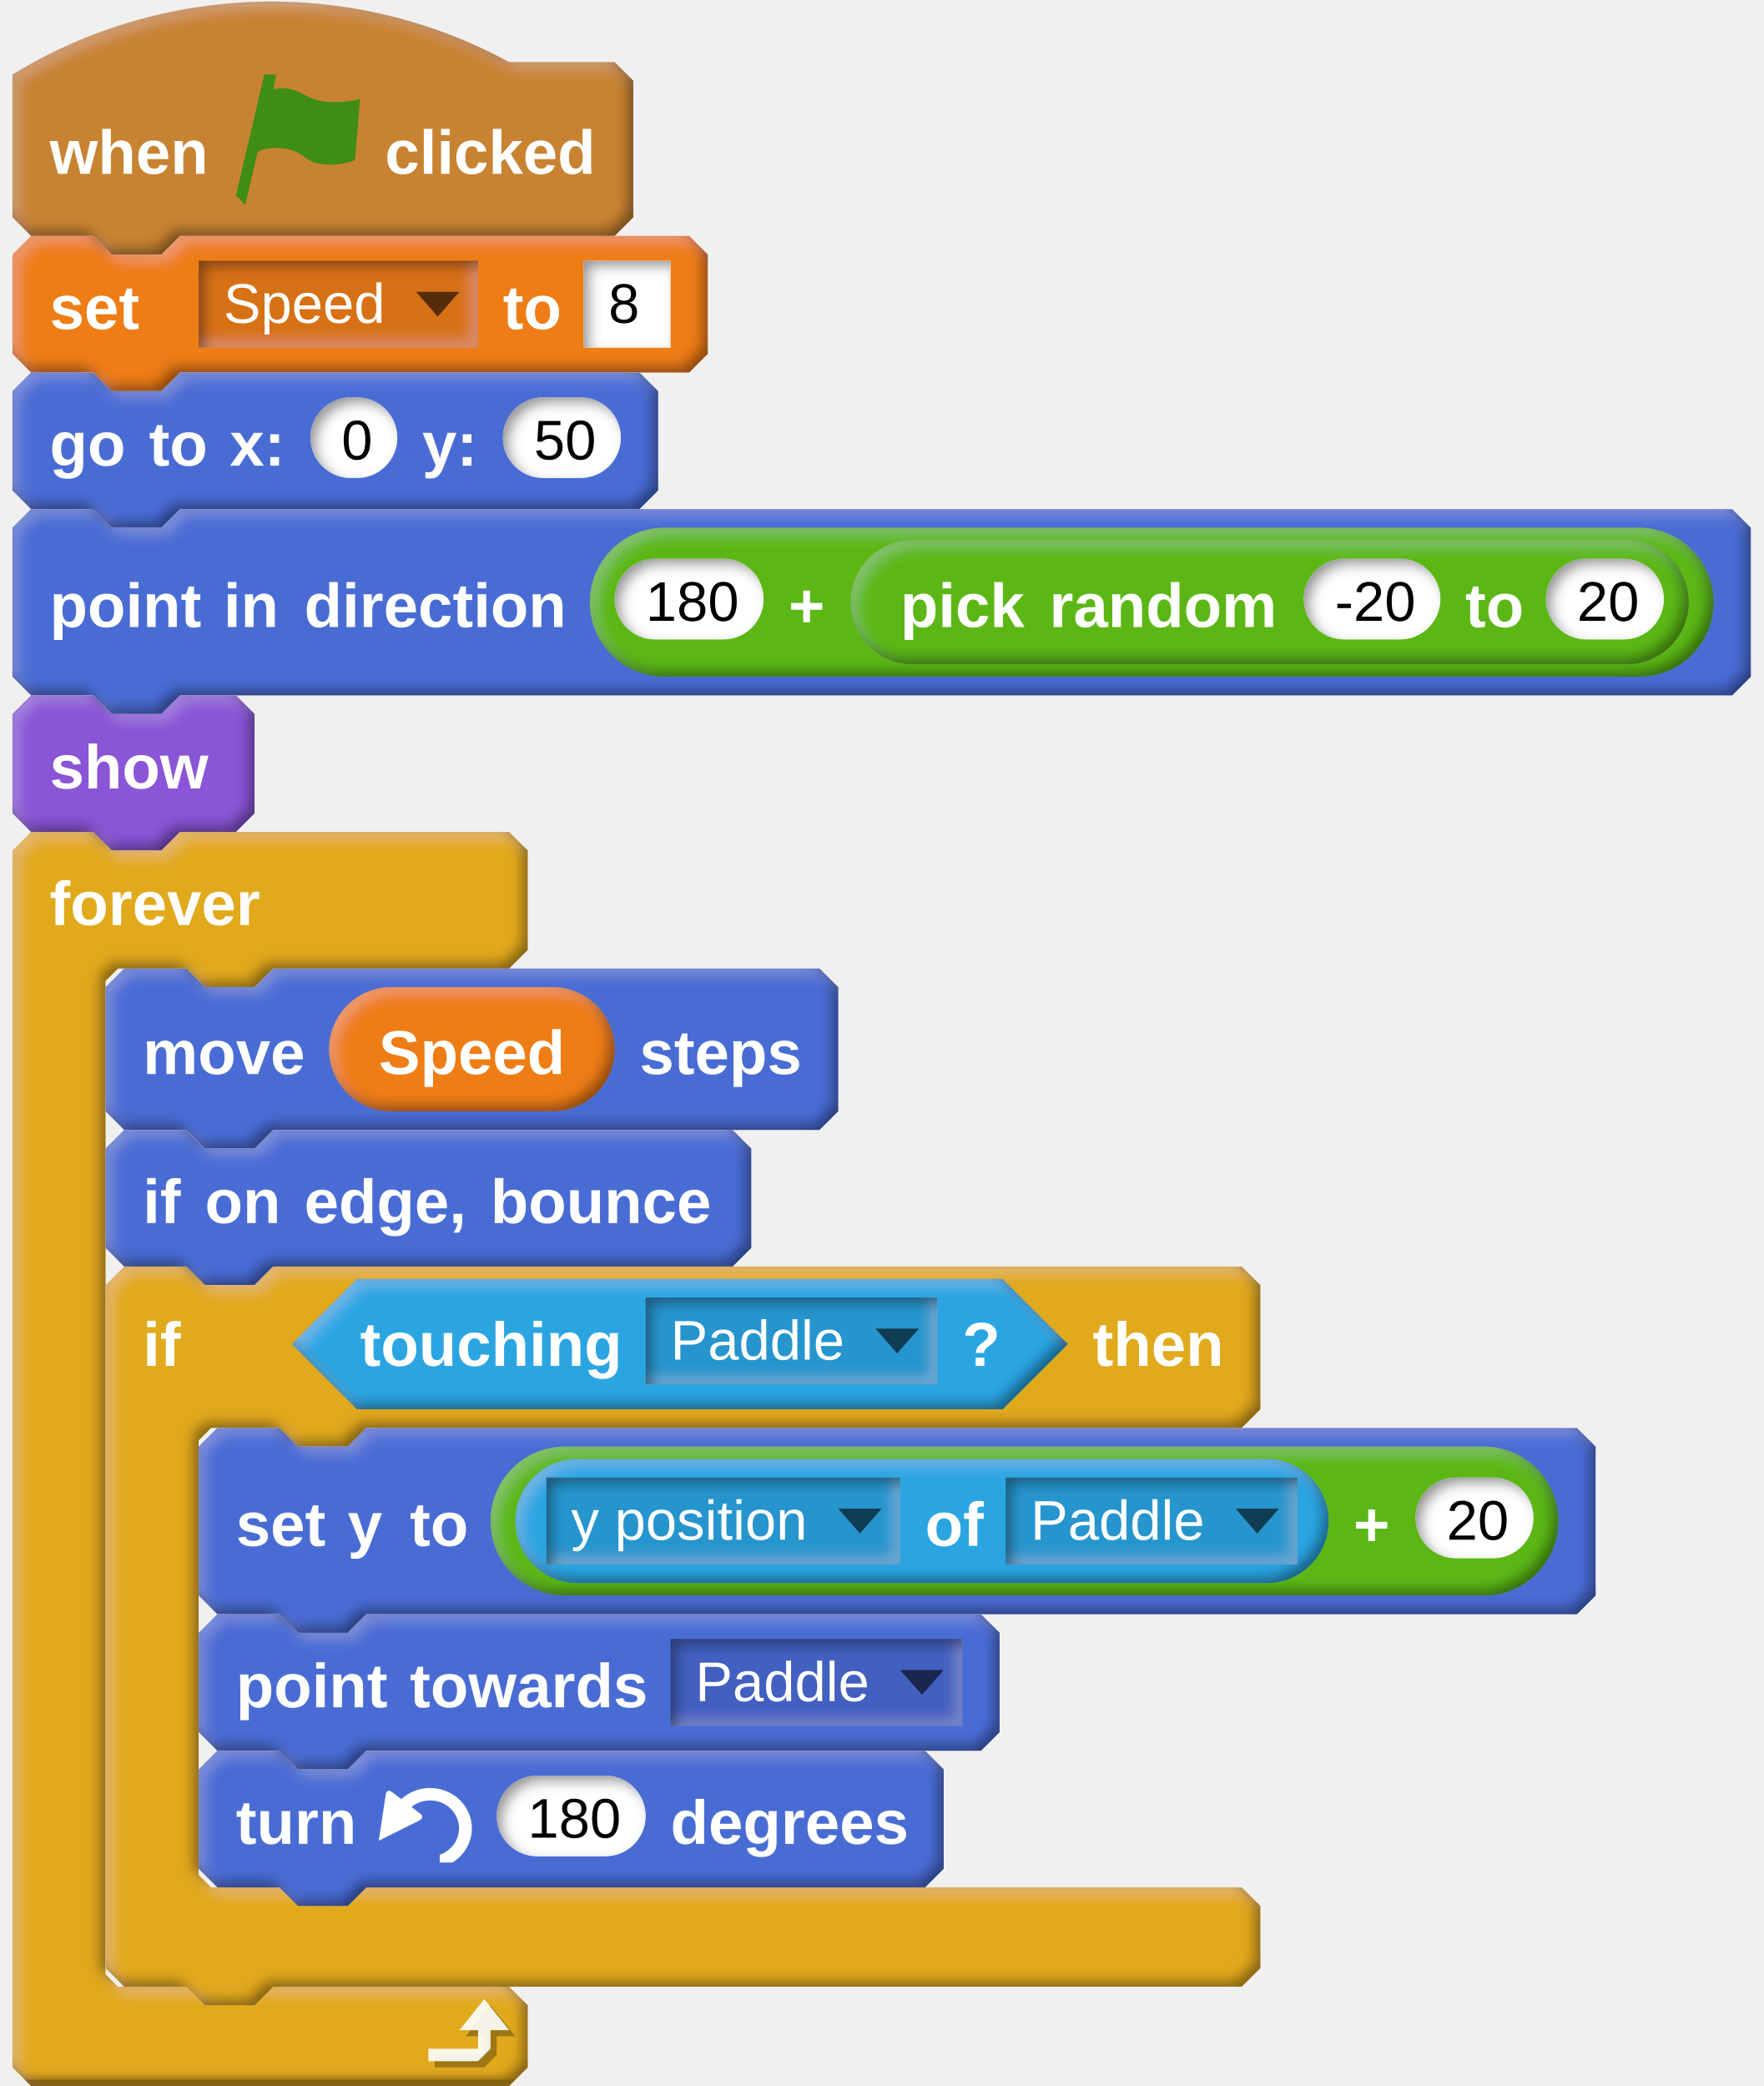
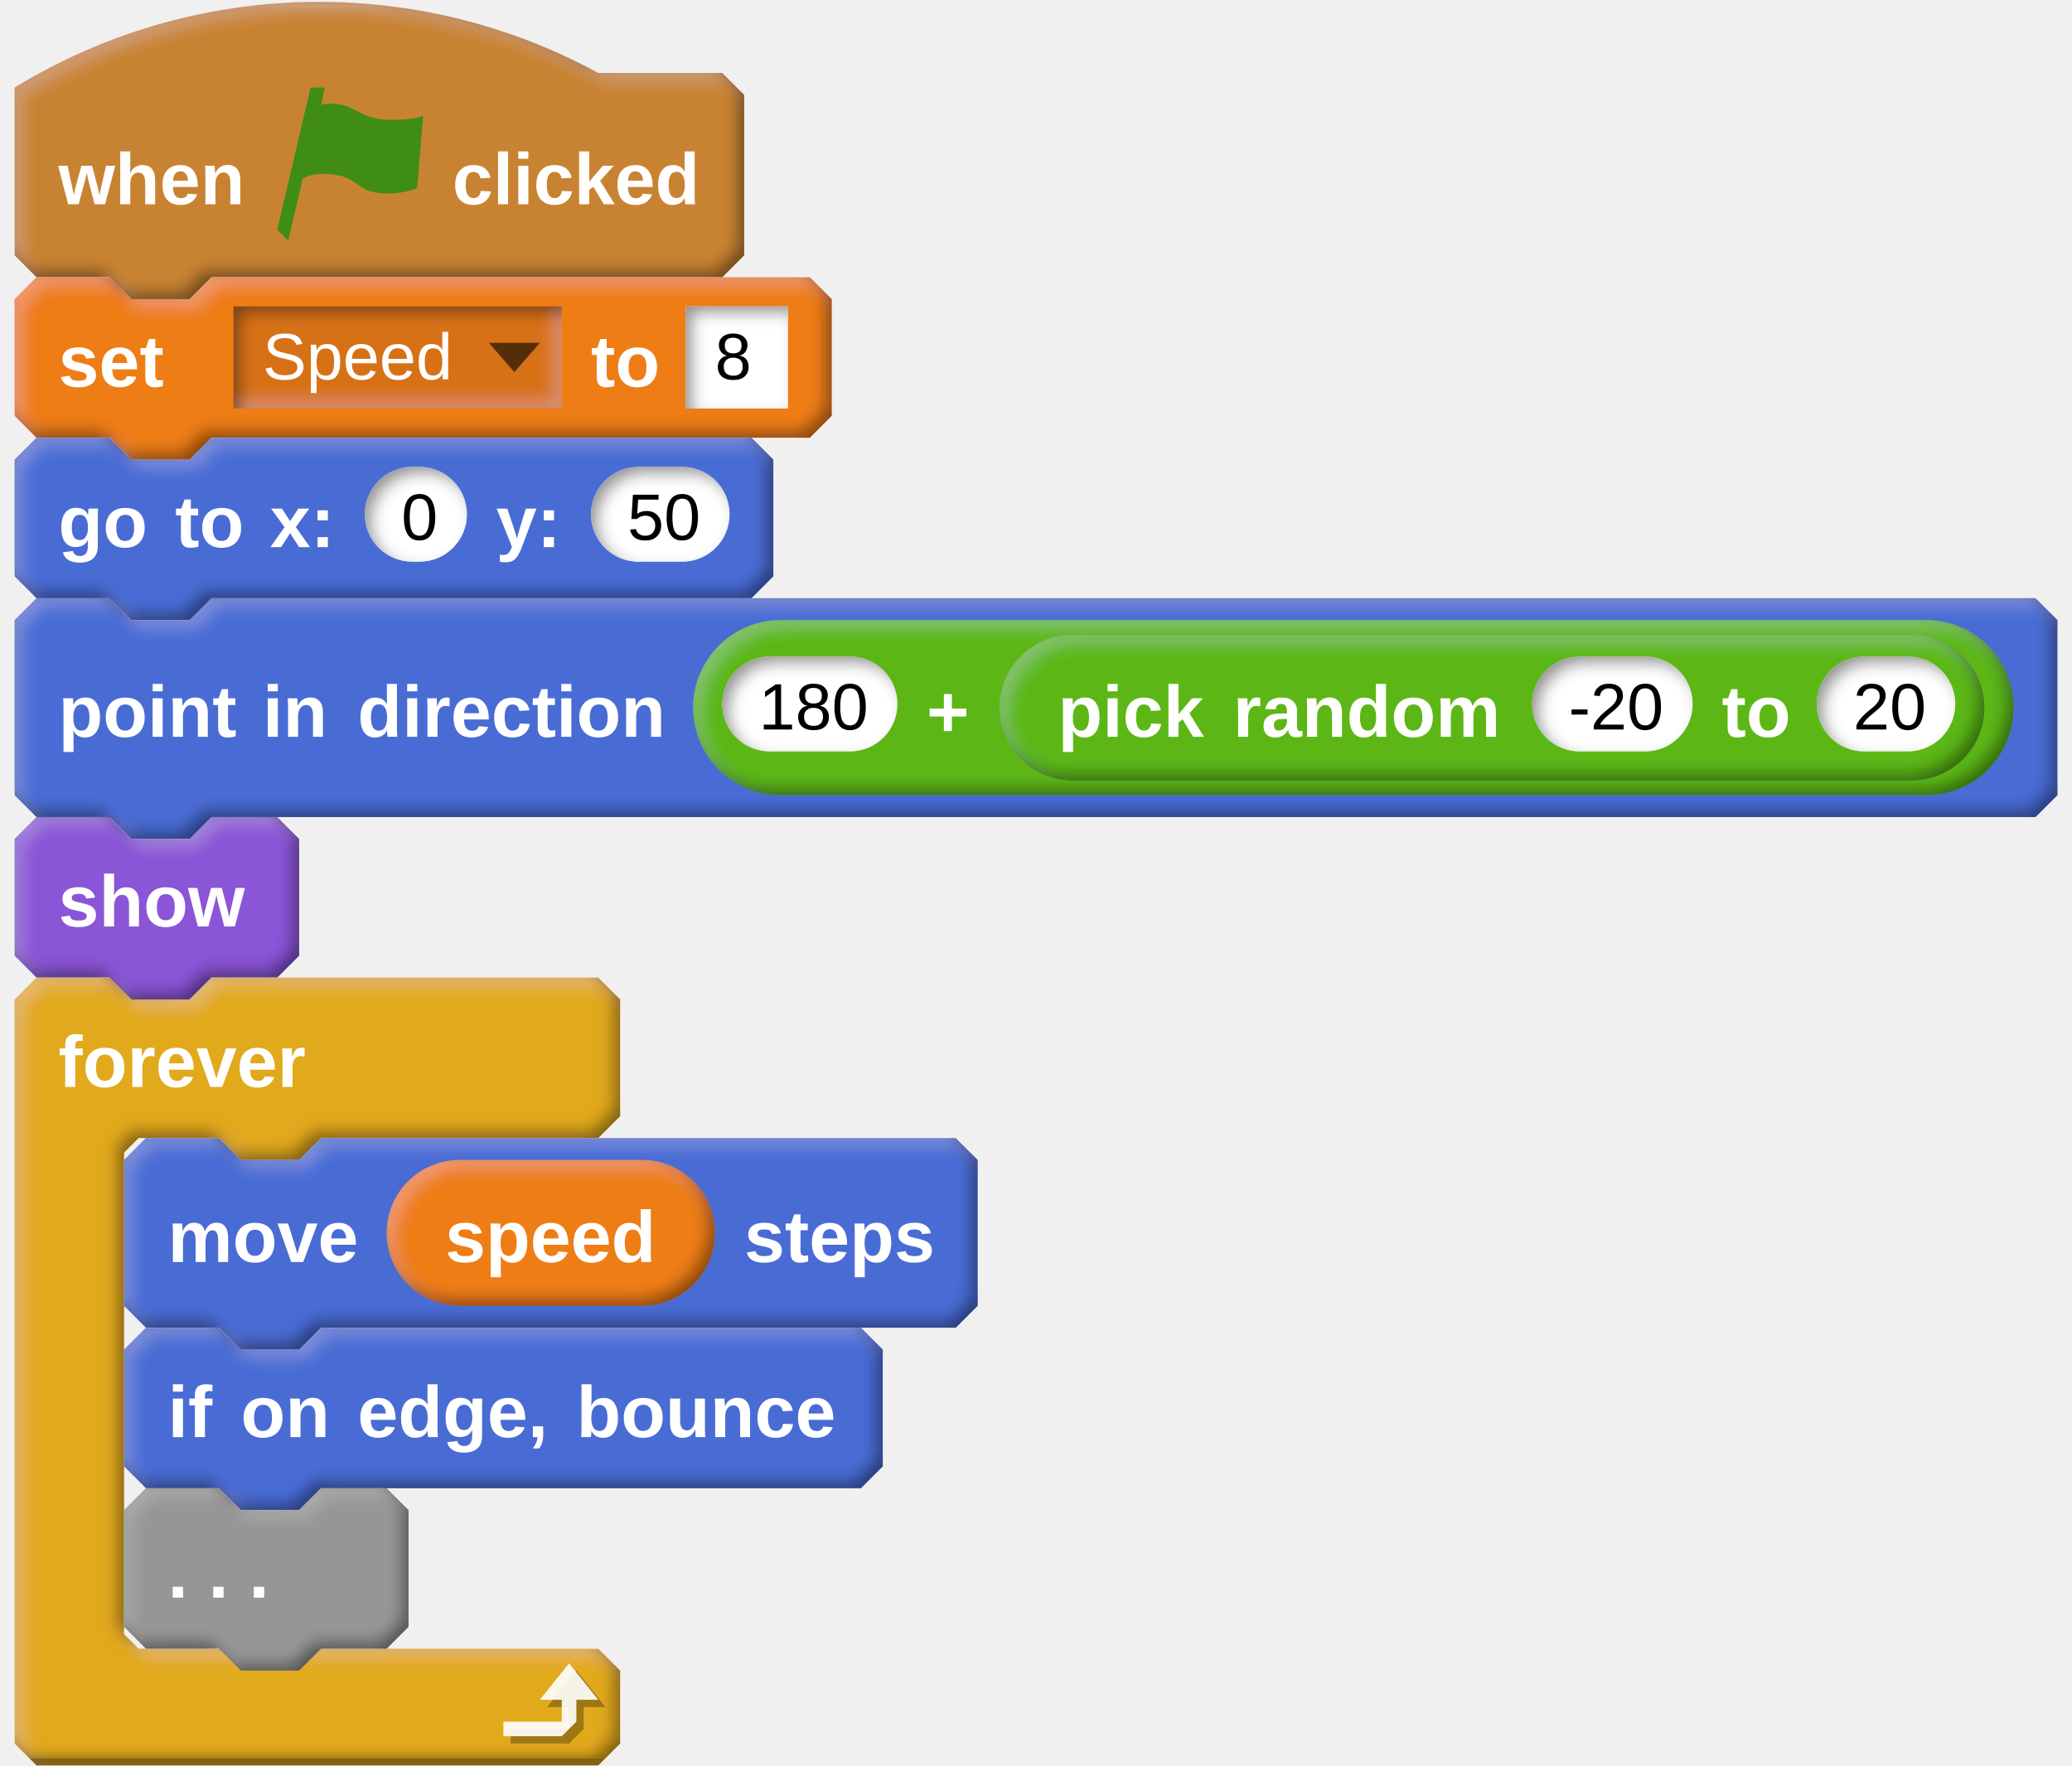
- <svg xmlns="http://www.w3.org/2000/svg" xmlns:xlink="http://www.w3.org/1999/xlink" version="1.1" width="284" height="336">
+ <svg xmlns="http://www.w3.org/2000/svg" xmlns:xlink="http://www.w3.org/1999/xlink" version="1.1" width="284" height="242">
  <defs>
    <filter id="bevelFilter" x0="-50%" y0="-50%" width="200%" height="200%">
      <feGaussianBlur result="blur-1" in="SourceAlpha" stdDeviation="1 1" />
      <feFlood result="flood-2" in="undefined" flood-color="#fff" flood-opacity="0.15" />
      <feOffset result="offset-3" in="blur-1" dx="1" dy="1" />
      <feComposite result="comp-4" operator="arithmetic" in="SourceAlpha" in2="offset-3" k2="1" k3="-1" />
      <feComposite result="comp-5" operator="in" in="flood-2" in2="comp-4" />
      <feFlood result="flood-6" in="undefined" flood-color="#000" flood-opacity="0.7" />
      <feOffset result="offset-7" in="blur-1" dx="-1" dy="-1" />
      <feComposite result="comp-8" operator="arithmetic" in="SourceAlpha" in2="offset-7" k2="1" k3="-1" />
      <feComposite result="comp-9" operator="in" in="flood-6" in2="comp-8" />
      <feMerge result="merge-10">
        <feMergeNode in="SourceGraphic" />
        <feMergeNode in="comp-5" />
        <feMergeNode in="comp-9" />
      </feMerge>
    </filter>
    <filter id="inputBevelFilter" x0="-50%" y0="-50%" width="200%" height="200%">
      <feGaussianBlur result="blur-1" in="SourceAlpha" stdDeviation="1 1" />
      <feFlood result="flood-2" in="undefined" flood-color="#fff" flood-opacity="0.15" />
      <feOffset result="offset-3" in="blur-1" dx="-1" dy="-1" />
      <feComposite result="comp-4" operator="arithmetic" in="SourceAlpha" in2="offset-3" k2="1" k3="-1" />
      <feComposite result="comp-5" operator="in" in="flood-2" in2="comp-4" />
      <feFlood result="flood-6" in="undefined" flood-color="#000" flood-opacity="0.7" />
      <feOffset result="offset-7" in="blur-1" dx="1" dy="1" />
      <feComposite result="comp-8" operator="arithmetic" in="SourceAlpha" in2="offset-7" k2="1" k3="-1" />
      <feComposite result="comp-9" operator="in" in="flood-6" in2="comp-8" />
      <feMerge result="merge-10">
        <feMergeNode in="SourceGraphic" />
        <feMergeNode in="comp-5" />
        <feMergeNode in="comp-9" />
      </feMerge>
    </filter>
    <filter id="inputDarkFilter" x0="-50%" y0="-50%" width="200%" height="200%">
      <feFlood result="flood-1" in="undefined" flood-color="#000" flood-opacity="0.2" />
      <feComposite result="comp-2" operator="in" in="flood-1" in2="SourceAlpha" />
      <feMerge result="merge-3">
        <feMergeNode in="SourceGraphic" />
        <feMergeNode in="comp-2" />
      </feMerge>
    </filter>
    <path d="M1.504 21L0 19.493 4.567 0h1.948l-.5 2.418s1.002-.502 3.006 0c2.006.503 3.008 2.01 6.517 2.01 3.508 0 4.463-.545 4.463-.545l-.823 9.892s-2.137 1.005-5.144.696c-3.007-.307-3.007-2.007-6.014-2.51-3.008-.502-4.512.503-4.512.503L1.504 21z" fill="#3f8d15" id="greenFlag" />
    <path d="M6.724 0C3.01 0 0 2.91 0 6.5c0 2.316 1.253 4.35 3.14 5.5H5.17v-1.256C3.364 10.126 2.07 8.46 2.07 6.5 2.07 4.015 4.152 2 6.723 2c1.14 0 2.184.396 2.993 1.053L8.31 4.13c-.45.344-.398.826.11 1.08L15 8.5 13.858.992c-.083-.547-.514-.714-.963-.37l-1.532 1.172A6.825 6.825 0 0 0 6.723 0z" fill="#fff" id="turnRight" />
    <path d="M3.637 1.794A6.825 6.825 0 0 1 8.277 0C11.99 0 15 2.91 15 6.5c0 2.316-1.253 4.35-3.14 5.5H9.83v-1.256c1.808-.618 3.103-2.285 3.103-4.244 0-2.485-2.083-4.5-4.654-4.5-1.14 0-2.184.396-2.993 1.053L6.69 4.13c.45.344.398.826-.11 1.08L0 8.5 1.142.992c.083-.547.514-.714.963-.37l1.532 1.172z" fill="#fff" id="turnLeft" />
    <path d="M0 0L4 4L0 8Z" fill="#111" id="addInput" />
    <path d="M4 0L4 8L0 4Z" fill="#111" id="delInput" />
    <g id="loopArrow">
      <path d="M8 0l2 -2l0 -3l3 0l-4 -5l-4 5l3 0l0 3l-8 0l0 2" fill="#000" opacity="0.3" />
      <path d="M8 0l2 -2l0 -3l3 0l-4 -5l-4 5l3 0l0 3l-8 0l0 2" fill="#fff" opacity="0.9" transform="translate(-1 -1)" />
    </g>
    <style>.sb-label{font-family:Lucida Grande,Verdana,Arial,DejaVu Sans,sans-serif;font-weight:700;fill:#fff;font-size:10px;word-spacing:+1px}.sb-obsolete{fill:#d42828}.sb-motion{fill:#4a6cd4}.sb-looks{fill:#8a55d7}.sb-sound{fill:#bb42c3}.sb-pen{fill:#0e9a6c}.sb-events{fill:#c88330}.sb-control{fill:#e1a91a}.sb-sensing{fill:#2ca5e2}.sb-operators{fill:#5cb712}.sb-variables{fill:#ee7d16}.sb-list{fill:#cc5b22}.sb-custom{fill:#632d99}.sb-custom-arg{fill:#5947b1}.sb-extension{fill:#4b4a60}.sb-grey{fill:#969696}.sb-bevel{filter:url(#bevelFilter)}.sb-input{filter:url(#inputBevelFilter)}.sb-input-number,.sb-input-number-dropdown,.sb-input-string{fill:#fff}.sb-literal-dropdown,.sb-literal-number,.sb-literal-number-dropdown,.sb-literal-string{font-weight:400;font-size:9px;word-spacing:0}.sb-literal-number,.sb-literal-number-dropdown,.sb-literal-string{fill:#000}.sb-darker{filter:url(#inputDarkFilter)}.sb-outline{stroke:#fff;stroke-opacity:.2;stroke-width:2;fill:none}.sb-define-hat-cap{stroke:#632d99;stroke-width:1;fill:#8e2ec2}.sb-comment{fill:#ffffa5;stroke:#d0d1d2;stroke-width:1}.sb-comment-line{fill:#ffff80}.sb-comment-label{font-family:Helevetica,Arial,DejaVu Sans,sans-serif;font-weight:700;fill:#5c5d5f;word-spacing:0;font-size:12px}</style>
  </defs>
  <g>
    <g transform="translate(0 0)">
      <g transform="translate(2 0)">
        <path d="M 0 12 L 0 12 A 80 80 0 0 1 80 10 L 97 10 L 100 13 L 100 35 L 97 38 L 27 38 L 24 41 L 16 41 L 13 38 L 3 38 L 0 35 Z" class="sb-events sb-bevel" />
        <text x="0" y="10" class="sb-label " transform="translate(6 18)">when</text>
        <use xlink:href="#greenFlag" transform="translate(36 12)" />
        <text x="0" y="10" class="sb-label " transform="translate(60 18)">clicked</text>
      </g>
      <g transform="translate(2 38)">
        <path d="M 0 3 L 3 0 L 13 0 L 16 3 L 24 3 L 27 0 L 109 0 L 112 3 L 112 19 L 109 22 L 27 22 L 24 25 L 16 25 L 13 22 L 3 22 L 0 19 Z" class="sb-variables sb-bevel" />
        <text x="0" y="10" class="sb-label " transform="translate(6 5)">set</text>
        <g transform="translate(30 4)">
          <g width="45" height="14" class="sb-input sb-input-dropdown">
            <rect x="0" y="0" width="45" height="14" class="sb-variables sb-darker" />
          </g>
          <text x="0" y="10" class="sb-label sb-literal-dropdown" transform="translate(4 0)">Speed</text>
          <polygon points="7 0 3.5 4 0 0" fill="#000" opacity="0.6" transform="translate(35 5)" />
        </g>
        <text x="0" y="10" class="sb-label " transform="translate(79 5)">to</text>
        <g transform="translate(92 4)">
          <rect x="0" y="0" width="14" height="14" class="sb-input sb-input-string" />
          <text x="0" y="10" class="sb-label sb-literal-string" transform="translate(4 0)">8</text>
        </g>
      </g>
      <g transform="translate(2 60)">
        <path d="M 0 3 L 3 0 L 13 0 L 16 3 L 24 3 L 27 0 L 101 0 L 104 3 L 104 19 L 101 22 L 27 22 L 24 25 L 16 25 L 13 22 L 3 22 L 0 19 Z" class="sb-motion sb-bevel" />
        <text x="0" y="10" class="sb-label " transform="translate(6 5)">go</text>
        <text x="0" y="10" class="sb-label " transform="translate(22 5)">to</text>
        <text x="0" y="10" class="sb-label " transform="translate(35 5)">x:</text>
        <g transform="translate(48 4)">
          <path d="M 6.5 0 L 7.5 0 A 6.5 6.5 0 0 1 7.5 13 L 6.5 13 A 6.5 6.5 0 0 1 6.5 0 Z" class="sb-input sb-input-number" />
          <text x="0" y="10" class="sb-label sb-literal-number" transform="translate(5 0)">0</text>
        </g>
        <text x="0" y="10" class="sb-label " transform="translate(66 5)">y:</text>
        <g transform="translate(79 4)">
          <path d="M 6.5 0 L 12.5 0 A 6.5 6.5 0 0 1 12.5 13 L 6.5 13 A 6.5 6.5 0 0 1 6.5 0 Z" class="sb-input sb-input-number" />
          <text x="0" y="10" class="sb-label sb-literal-number" transform="translate(5 0)">50</text>
        </g>
      </g>
      <g transform="translate(2 82)">
        <path d="M 0 3 L 3 0 L 13 0 L 16 3 L 24 3 L 27 0 L 277 0 L 280 3 L 280 27 L 277 30 L 27 30 L 24 33 L 16 33 L 13 30 L 3 30 L 0 27 Z" class="sb-motion sb-bevel" />
        <text x="0" y="10" class="sb-label " transform="translate(6 9)">point</text>
        <text x="0" y="10" class="sb-label " transform="translate(34 9)">in</text>
        <text x="0" y="10" class="sb-label " transform="translate(47 9)">direction</text>
        <g transform="translate(93 3)">
          <path d="M 12 0 L 169 0 A 12 12 0 0 1 169 24 L 12 24 A 12 12 0 0 1 12 0 Z" class="sb-operators sb-bevel" />
          <g transform="translate(4 5)">
            <path d="M 6.5 0 L 17.5 0 A 6.5 6.5 0 0 1 17.5 13 L 6.5 13 A 6.5 6.5 0 0 1 6.5 0 Z" class="sb-input sb-input-number" />
            <text x="0" y="10" class="sb-label sb-literal-number" transform="translate(5 0)">180</text>
          </g>
          <text x="0" y="10" class="sb-label " transform="translate(32 6)">+</text>
          <g transform="translate(42 2)">
            <path d="M 10 0 L 125 0 A 10 10 0 0 1 125 20 L 10 20 A 10 10 0 0 1 10 0 Z" class="sb-operators sb-bevel" />
            <text x="0" y="10" class="sb-label " transform="translate(8 4)">pick</text>
            <text x="0" y="10" class="sb-label " transform="translate(32 4)">random</text>
            <g transform="translate(73 3)">
              <path d="M 6.5 0 L 15.5 0 A 6.5 6.5 0 0 1 15.5 13 L 6.5 13 A 6.5 6.5 0 0 1 6.5 0 Z" class="sb-input sb-input-number" />
              <text x="0" y="10" class="sb-label sb-literal-number" transform="translate(5 0)">-20</text>
            </g>
            <text x="0" y="10" class="sb-label " transform="translate(99 4)">to</text>
            <g transform="translate(112 3)">
              <path d="M 6.5 0 L 12.5 0 A 6.5 6.5 0 0 1 12.5 13 L 6.5 13 A 6.5 6.5 0 0 1 6.5 0 Z" class="sb-input sb-input-number" />
              <text x="0" y="10" class="sb-label sb-literal-number" transform="translate(5 0)">20</text>
            </g>
          </g>
        </g>
      </g>
      <g transform="translate(2 112)">
        <path d="M 0 3 L 3 0 L 13 0 L 16 3 L 24 3 L 27 0 L 36 0 L 39 3 L 39 19 L 36 22 L 27 22 L 24 25 L 16 25 L 13 22 L 3 22 L 0 19 Z" class="sb-looks sb-bevel" />
        <text x="0" y="10" class="sb-label " transform="translate(6 5)">show</text>
      </g>
      <g transform="translate(2 134)">
-         <path d="M 0 3 L 3 0 L 13 0 L 16 3 L 24 3 L 27 0 L 80 0 L 83 3 L 83 19 L 80 22 L 42 22 L 39 25 L 31 25 L 28 22 L 17 22 L 15 24 L 15 184 L 17 186 L 80 186 L 83 189 L 83 199 L 80 202 L 3 202 L 0 199" class="sb-control sb-bevel" />
+         <path d="M 0 3 L 3 0 L 13 0 L 16 3 L 24 3 L 27 0 L 80 0 L 83 3 L 83 19 L 80 22 L 42 22 L 39 25 L 31 25 L 28 22 L 17 22 L 15 24 L 15 90 L 17 92 L 80 92 L 83 95 L 83 105 L 80 108 L 3 108 L 0 105" class="sb-control sb-bevel" />
        <text x="0" y="10" class="sb-label " transform="translate(6 5)">forever</text>
-         <use xlink:href="#loopArrow" transform="translate(68 199)" />
+         <use xlink:href="#loopArrow" transform="translate(68 105)" />
        <g transform="translate(15 22)">
          <g transform="translate(0 0)">
-             <path d="M 0 3 L 3 0 L 13 0 L 16 3 L 24 3 L 27 0 L 115 0 L 118 3 L 118 23 L 115 26 L 27 26 L 24 29 L 16 29 L 13 26 L 3 26 L 0 23 Z" class="sb-motion sb-bevel" />
+             <path d="M 0 3 L 3 0 L 13 0 L 16 3 L 24 3 L 27 0 L 114 0 L 117 3 L 117 23 L 114 26 L 27 26 L 24 29 L 16 29 L 13 26 L 3 26 L 0 23 Z" class="sb-motion sb-bevel" />
            <text x="0" y="10" class="sb-label " transform="translate(6 7)">move</text>
            <g transform="translate(36 3)">
-               <path d="M 10 0 L 36 0 A 10 10 0 0 1 36 20 L 10 20 A 10 10 0 0 1 10 0 Z" class="sb-variables sb-bevel" />
-               <text x="0" y="10" class="sb-label " transform="translate(8 4)">Speed</text>
+               <path d="M 10 0 L 35 0 A 10 10 0 0 1 35 20 L 10 20 A 10 10 0 0 1 10 0 Z" class="sb-variables sb-bevel" />
+               <text x="0" y="10" class="sb-label " transform="translate(8 4)">speed</text>
            </g>
-             <text x="0" y="10" class="sb-label " transform="translate(86 7)">steps</text>
+             <text x="0" y="10" class="sb-label " transform="translate(85 7)">steps</text>
          </g>
          <g transform="translate(0 26)">
            <path d="M 0 3 L 3 0 L 13 0 L 16 3 L 24 3 L 27 0 L 101 0 L 104 3 L 104 19 L 101 22 L 27 22 L 24 25 L 16 25 L 13 22 L 3 22 L 0 19 Z" class="sb-motion sb-bevel" />
            <text x="0" y="10" class="sb-label " transform="translate(6 5)">if</text>
            <text x="0" y="10" class="sb-label " transform="translate(16 5)">on</text>
            <text x="0" y="10" class="sb-label " transform="translate(32 5)">edge,</text>
            <text x="0" y="10" class="sb-label " transform="translate(62 5)">bounce</text>
          </g>
          <g transform="translate(0 48)">
-             <path d="M 0 3 L 3 0 L 13 0 L 16 3 L 24 3 L 27 0 L 183 0 L 186 3 L 186 23 L 183 26 L 42 26 L 39 29 L 31 29 L 28 26 L 17 26 L 15 28 L 15 98 L 17 100 L 183 100 L 186 103 L 186 113 L 183 116 L 27 116 L 24 119 L 16 119 L 13 116 L 3 116 L 0 113" class="sb-control sb-bevel" />
-             <text x="0" y="10" class="sb-label " transform="translate(6 6)">if</text>
-             <g transform="translate(30 2)">
-               <path d="M 10.5 0 L 114.5 0 125 10.5 L 125 10.5 114.5 21 L 10.5 21 0 10.5 L 0 10.5 10.5 0 Z" class="sb-sensing sb-bevel" />
-               <text x="0" y="10" class="sb-label " transform="translate(11 4)">touching</text>
-               <g transform="translate(57 3)">
-                 <g width="47" height="14" class="sb-input sb-input-dropdown">
-                   <rect x="0" y="0" width="47" height="14" class="sb-sensing sb-darker" />
-                 </g>
-                 <text x="0" y="10" class="sb-label sb-literal-dropdown" transform="translate(4 0)">Paddle</text>
-                 <polygon points="7 0 3.5 4 0 0" fill="#000" opacity="0.6" transform="translate(37 5)" />
-               </g>
-               <text x="0" y="10" class="sb-label " transform="translate(108 4)">?</text>
-             </g>
-             <text x="0" y="10" class="sb-label " transform="translate(159 6)">then</text>
-             <g transform="translate(15 26)">
-               <g transform="translate(0 0)">
-                 <path d="M 0 3 L 3 0 L 13 0 L 16 3 L 24 3 L 27 0 L 222 0 L 225 3 L 225 27 L 222 30 L 27 30 L 24 33 L 16 33 L 13 30 L 3 30 L 0 27 Z" class="sb-motion sb-bevel" />
-                 <text x="0" y="10" class="sb-label " transform="translate(6 9)">set</text>
-                 <text x="0" y="10" class="sb-label " transform="translate(24 9)">y</text>
-                 <text x="0" y="10" class="sb-label " transform="translate(34 9)">to</text>
-                 <g transform="translate(47 3)">
-                   <path d="M 12 0 L 160 0 A 12 12 0 0 1 160 24 L 12 24 A 12 12 0 0 1 12 0 Z" class="sb-operators sb-bevel" />
-                   <g transform="translate(4 2)">
-                     <path d="M 10 0 L 121 0 A 10 10 0 0 1 121 20 L 10 20 A 10 10 0 0 1 10 0 Z" class="sb-sensing sb-bevel" />
-                     <g transform="translate(5 3)">
-                       <g width="57" height="14" class="sb-input sb-input-dropdown">
-                         <rect x="0" y="0" width="57" height="14" class="sb-sensing sb-darker" />
-                       </g>
-                       <text x="0" y="10" class="sb-label sb-literal-dropdown" transform="translate(4 0)">y position</text>
-                       <polygon points="7 0 3.5 4 0 0" fill="#000" opacity="0.6" transform="translate(47 5)" />
-                     </g>
-                     <text x="0" y="10" class="sb-label " transform="translate(66 4)">of</text>
-                     <g transform="translate(79 3)">
-                       <g width="47" height="14" class="sb-input sb-input-dropdown">
-                         <rect x="0" y="0" width="47" height="14" class="sb-sensing sb-darker" />
-                       </g>
-                       <text x="0" y="10" class="sb-label sb-literal-dropdown" transform="translate(4 0)">Paddle</text>
-                       <polygon points="7 0 3.5 4 0 0" fill="#000" opacity="0.6" transform="translate(37 5)" />
-                     </g>
-                   </g>
-                   <text x="0" y="10" class="sb-label " transform="translate(139 6)">+</text>
-                   <g transform="translate(149 5)">
-                     <path d="M 6.5 0 L 12.5 0 A 6.5 6.5 0 0 1 12.5 13 L 6.5 13 A 6.5 6.5 0 0 1 6.5 0 Z" class="sb-input sb-input-number" />
-                     <text x="0" y="10" class="sb-label sb-literal-number" transform="translate(5 0)">20</text>
-                   </g>
-                 </g>
-               </g>
-               <g transform="translate(0 30)">
-                 <path d="M 0 3 L 3 0 L 13 0 L 16 3 L 24 3 L 27 0 L 126 0 L 129 3 L 129 19 L 126 22 L 27 22 L 24 25 L 16 25 L 13 22 L 3 22 L 0 19 Z" class="sb-motion sb-bevel" />
-                 <text x="0" y="10" class="sb-label " transform="translate(6 5)">point</text>
-                 <text x="0" y="10" class="sb-label " transform="translate(34 5)">towards</text>
-                 <g transform="translate(76 4)">
-                   <g width="47" height="14" class="sb-input sb-input-dropdown">
-                     <rect x="0" y="0" width="47" height="14" class="sb-motion sb-darker" />
-                   </g>
-                   <text x="0" y="10" class="sb-label sb-literal-dropdown" transform="translate(4 0)">Paddle</text>
-                   <polygon points="7 0 3.5 4 0 0" fill="#000" opacity="0.6" transform="translate(37 5)" />
-                 </g>
-               </g>
-               <g transform="translate(0 52)">
-                 <path d="M 0 3 L 3 0 L 13 0 L 16 3 L 24 3 L 27 0 L 117 0 L 120 3 L 120 19 L 117 22 L 27 22 L 24 25 L 16 25 L 13 22 L 3 22 L 0 19 Z" class="sb-motion sb-bevel" />
-                 <text x="0" y="10" class="sb-label " transform="translate(6 5)">turn</text>
-                 <use xlink:href="#turnLeft" transform="translate(29 6)" />
-                 <g transform="translate(48 4)">
-                   <path d="M 6.5 0 L 17.5 0 A 6.5 6.5 0 0 1 17.5 13 L 6.5 13 A 6.5 6.5 0 0 1 6.5 0 Z" class="sb-input sb-input-number" />
-                   <text x="0" y="10" class="sb-label sb-literal-number" transform="translate(5 0)">180</text>
-                 </g>
-                 <text x="0" y="10" class="sb-label " transform="translate(76 5)">degrees</text>
-               </g>
-             </g>
+             <path d="M 0 3 L 3 0 L 13 0 L 16 3 L 24 3 L 27 0 L 36 0 L 39 3 L 39 19 L 36 22 L 27 22 L 24 25 L 16 25 L 13 22 L 3 22 L 0 19 Z" class="sb-grey sb-bevel" />
+             <text x="0" y="10" class="sb-label " transform="translate(6 5)">. . .</text>
          </g>
        </g>
      </g>
    </g>
  </g>
</svg>
